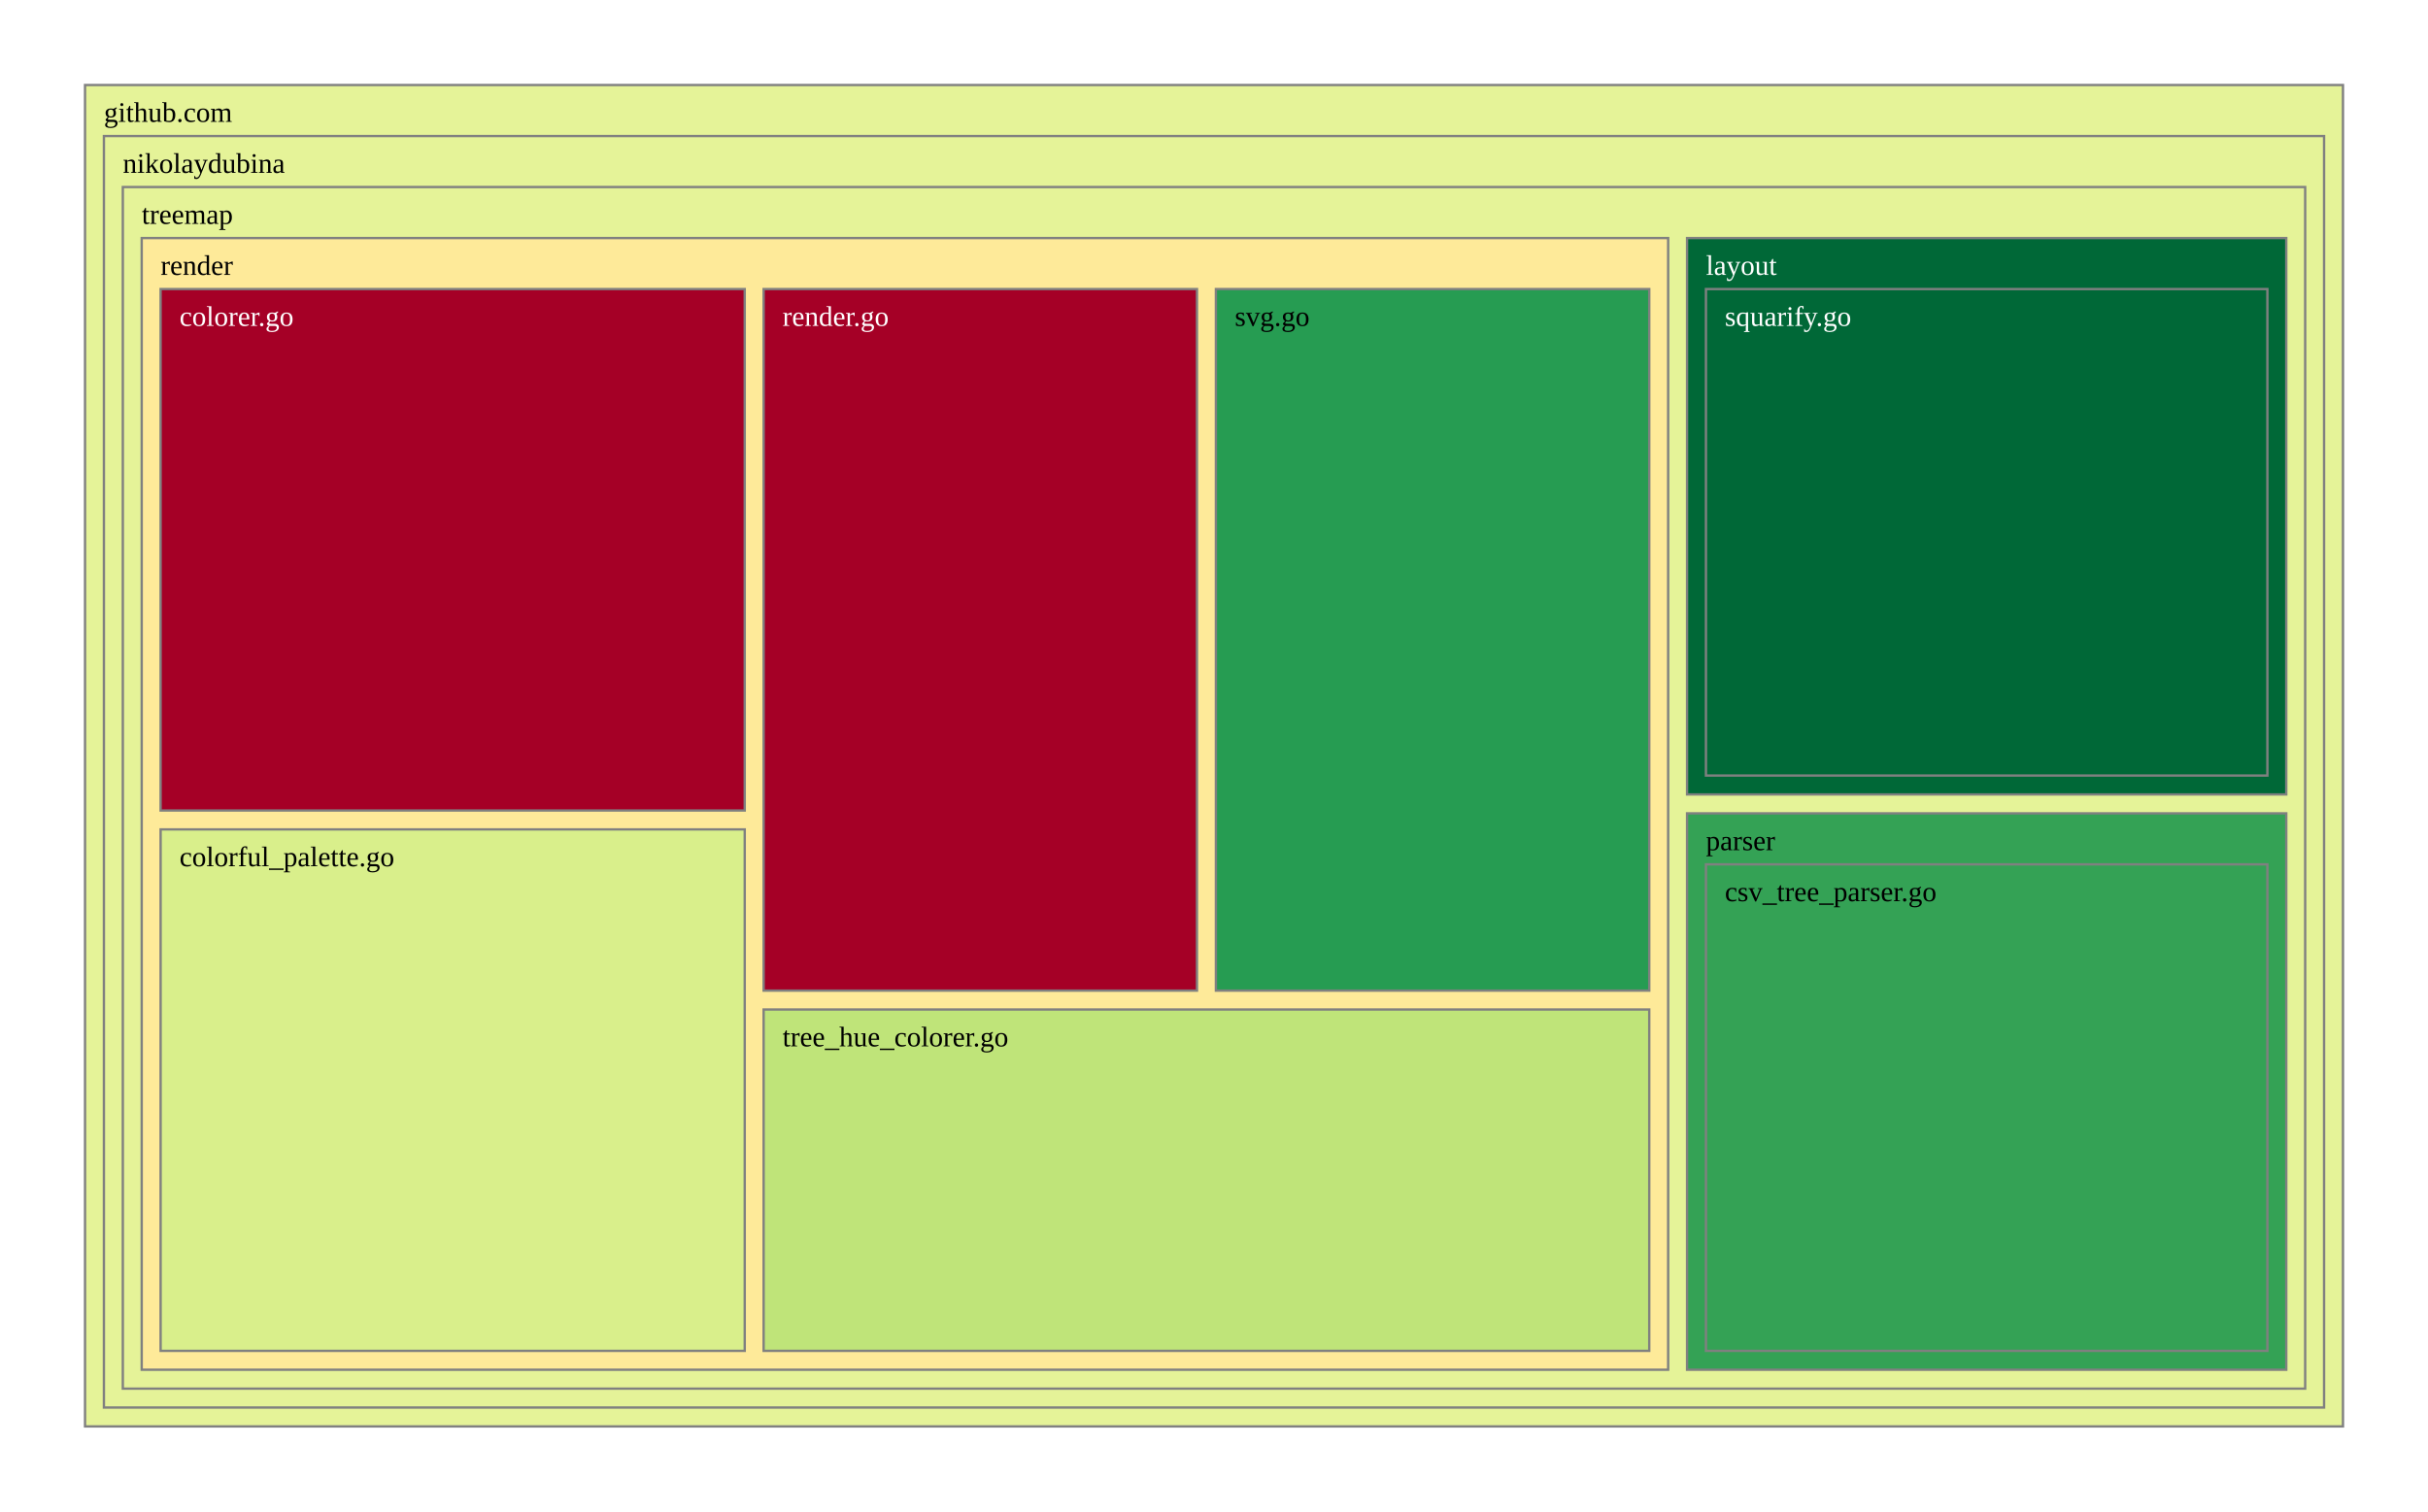
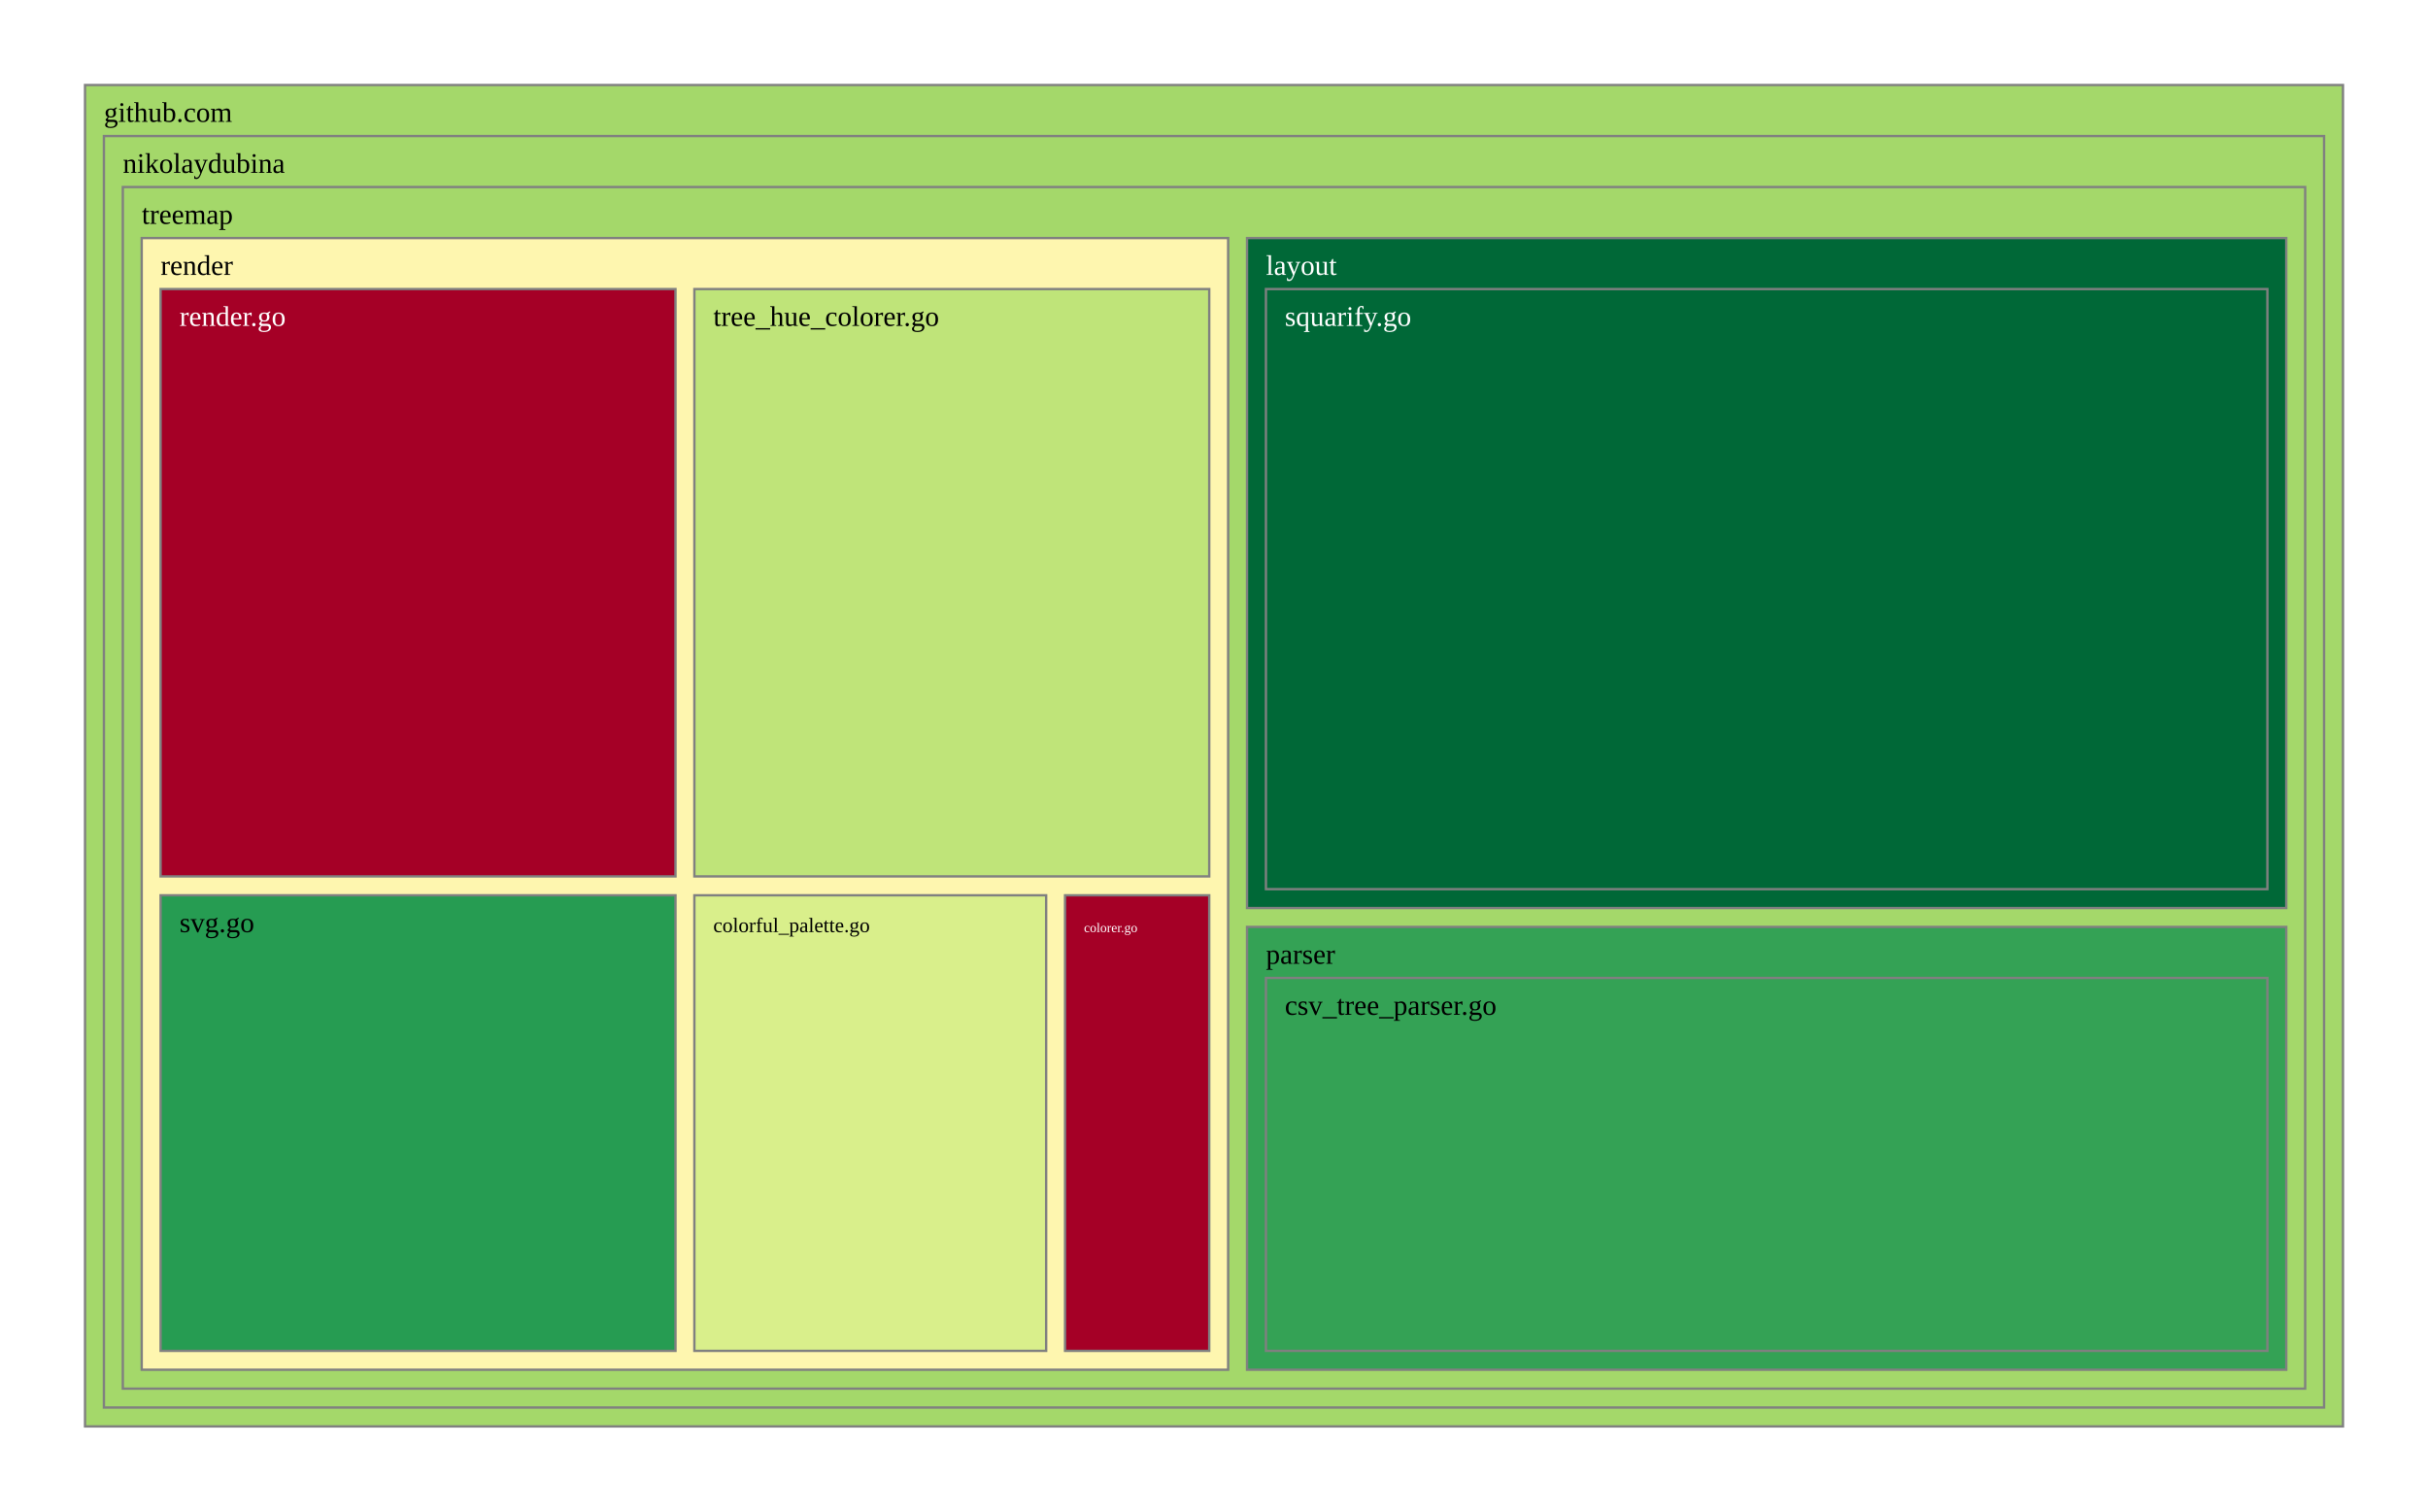
<svg xmlns="http://www.w3.org/2000/svg" viewBox="0 0 1028 640" style="background: white none repeat scroll 0% 0%;">
  <g>
-     <rect x="36" y="36" width="956" height="568" style="fill: rgba(229, 243, 152, 65535);opacity:1;fill-opacity:1;stroke:rgba(128,128,128,65535);stroke-width:1px;stroke-opacity:1;" />
+     <rect x="36" y="36" width="956" height="568" style="fill: rgba(164, 216, 106, 65535);opacity:1;fill-opacity:1;stroke:rgba(128,128,128,65535);stroke-width:1px;stroke-opacity:1;" />
    <text data-notex="1" text-anchor="start" transform="translate(44,51.6) scale(1)" style="font-family: Open Sans, verdana, arial, sans-serif !important; font-size: 12px; fill: rgb(0, 0, 0, 65535); fill-opacity: 1; white-space: pre;" data-math="N">github.com</text>
  </g>
  <g>
-     <rect x="44" y="57.6" width="940" height="538.4" style="fill: rgba(229, 243, 152, 65535);opacity:1;fill-opacity:1;stroke:rgba(128,128,128,65535);stroke-width:1px;stroke-opacity:1;" />
+     <rect x="44" y="57.6" width="940" height="538.4" style="fill: rgba(164, 216, 106, 65535);opacity:1;fill-opacity:1;stroke:rgba(128,128,128,65535);stroke-width:1px;stroke-opacity:1;" />
    <text data-notex="1" text-anchor="start" transform="translate(52,73.2) scale(1)" style="font-family: Open Sans, verdana, arial, sans-serif !important; font-size: 12px; fill: rgb(0, 0, 0, 65535); fill-opacity: 1; white-space: pre;" data-math="N">nikolaydubina</text>
  </g>
  <g>
-     <rect x="52" y="79.2" width="924" height="508.8" style="fill: rgba(229, 243, 152, 65535);opacity:1;fill-opacity:1;stroke:rgba(128,128,128,65535);stroke-width:1px;stroke-opacity:1;" />
+     <rect x="52" y="79.2" width="924" height="508.8" style="fill: rgba(164, 216, 106, 65535);opacity:1;fill-opacity:1;stroke:rgba(128,128,128,65535);stroke-width:1px;stroke-opacity:1;" />
    <text data-notex="1" text-anchor="start" transform="translate(60,94.8) scale(1)" style="font-family: Open Sans, verdana, arial, sans-serif !important; font-size: 12px; fill: rgb(0, 0, 0, 65535); fill-opacity: 1; white-space: pre;" data-math="N">treemap</text>
  </g>
  <g>
-     <rect x="714.286" y="100.8" width="253.714" height="235.6" style="fill: rgba(0, 104, 55, 65535);opacity:1;fill-opacity:1;stroke:rgba(128,128,128,65535);stroke-width:1px;stroke-opacity:1;" />
-     <text data-notex="1" text-anchor="start" transform="translate(722.2857,116.4) scale(1)" style="font-family: Open Sans, verdana, arial, sans-serif !important; font-size: 12px; fill: rgb(255, 255, 255, 65535); fill-opacity: 1; white-space: pre;" data-math="N">layout</text>
+     <rect x="527.988" y="100.8" width="440.012" height="283.699" style="fill: rgba(0, 104, 55, 65535);opacity:1;fill-opacity:1;stroke:rgba(128,128,128,65535);stroke-width:1px;stroke-opacity:1;" />
+     <text data-notex="1" text-anchor="start" transform="translate(535.9875,116.4) scale(1)" style="font-family: Open Sans, verdana, arial, sans-serif !important; font-size: 12px; fill: rgb(255, 255, 255, 65535); fill-opacity: 1; white-space: pre;" data-math="N">layout</text>
  </g>
  <g>
-     <rect x="714.286" y="344.4" width="253.714" height="235.6" style="fill: rgba(52, 162, 85, 65535);opacity:1;fill-opacity:1;stroke:rgba(128,128,128,65535);stroke-width:1px;stroke-opacity:1;" />
-     <text data-notex="1" text-anchor="start" transform="translate(722.2857,360) scale(1)" style="font-family: Open Sans, verdana, arial, sans-serif !important; font-size: 12px; fill: rgb(0, 0, 0, 65535); fill-opacity: 1; white-space: pre;" data-math="N">parser</text>
+     <rect x="527.988" y="392.499" width="440.012" height="187.501" style="fill: rgba(52, 162, 85, 65535);opacity:1;fill-opacity:1;stroke:rgba(128,128,128,65535);stroke-width:1px;stroke-opacity:1;" />
+     <text data-notex="1" text-anchor="start" transform="translate(535.9875,408.0994) scale(1)" style="font-family: Open Sans, verdana, arial, sans-serif !important; font-size: 12px; fill: rgb(0, 0, 0, 65535); fill-opacity: 1; white-space: pre;" data-math="N">parser</text>
  </g>
  <g>
-     <rect x="60" y="100.8" width="646.286" height="479.2" style="fill: rgba(254, 234, 153, 65535);opacity:1;fill-opacity:1;stroke:rgba(128,128,128,65535);stroke-width:1px;stroke-opacity:1;" />
+     <rect x="60" y="100.8" width="459.988" height="479.2" style="fill: rgba(254, 246, 175, 65535);opacity:1;fill-opacity:1;stroke:rgba(128,128,128,65535);stroke-width:1px;stroke-opacity:1;" />
    <text data-notex="1" text-anchor="start" transform="translate(68,116.4) scale(1)" style="font-family: Open Sans, verdana, arial, sans-serif !important; font-size: 12px; fill: rgb(0, 0, 0, 65535); fill-opacity: 1; white-space: pre;" data-math="N">render</text>
  </g>
  <g>
-     <rect x="722.286" y="122.4" width="237.714" height="206" style="fill: rgba(0, 104, 55, 65535);opacity:1;fill-opacity:1;stroke:rgba(128,128,128,65535);stroke-width:1px;stroke-opacity:1;" />
-     <text data-notex="1" text-anchor="start" transform="translate(730.2857,138) scale(1)" style="font-family: Open Sans, verdana, arial, sans-serif !important; font-size: 12px; fill: rgb(255, 255, 255, 65535); fill-opacity: 1; white-space: pre;" data-math="N">squarify.go</text>
+     <rect x="535.988" y="122.4" width="424.012" height="254.099" style="fill: rgba(0, 104, 55, 65535);opacity:1;fill-opacity:1;stroke:rgba(128,128,128,65535);stroke-width:1px;stroke-opacity:1;" />
+     <text data-notex="1" text-anchor="start" transform="translate(543.9875,138) scale(1)" style="font-family: Open Sans, verdana, arial, sans-serif !important; font-size: 12px; fill: rgb(255, 255, 255, 65535); fill-opacity: 1; white-space: pre;" data-math="N">squarify.go</text>
  </g>
  <g>
-     <rect x="722.286" y="366" width="237.714" height="206" style="fill: rgba(52, 162, 85, 65535);opacity:1;fill-opacity:1;stroke:rgba(128,128,128,65535);stroke-width:1px;stroke-opacity:1;" />
-     <text data-notex="1" text-anchor="start" transform="translate(730.2857,381.6) scale(1)" style="font-family: Open Sans, verdana, arial, sans-serif !important; font-size: 12px; fill: rgb(0, 0, 0, 65535); fill-opacity: 1; white-space: pre;" data-math="N">csv_tree_parser.go</text>
+     <rect x="535.988" y="414.099" width="424.012" height="157.901" style="fill: rgba(52, 162, 85, 65535);opacity:1;fill-opacity:1;stroke:rgba(128,128,128,65535);stroke-width:1px;stroke-opacity:1;" />
+     <text data-notex="1" text-anchor="start" transform="translate(543.9875,429.6994) scale(1)" style="font-family: Open Sans, verdana, arial, sans-serif !important; font-size: 12px; fill: rgb(0, 0, 0, 65535); fill-opacity: 1; white-space: pre;" data-math="N">csv_tree_parser.go</text>
  </g>
  <g>
-     <rect x="68" y="122.4" width="247.314" height="220.8" style="fill: rgba(165, 0, 38, 65535);opacity:1;fill-opacity:1;stroke:rgba(128,128,128,65535);stroke-width:1px;stroke-opacity:1;" />
-     <text data-notex="1" text-anchor="start" transform="translate(76,138) scale(1)" style="font-family: Open Sans, verdana, arial, sans-serif !important; font-size: 12px; fill: rgb(255, 255, 255, 65535); fill-opacity: 1; white-space: pre;" data-math="N">colorer.go</text>
+     <rect x="450.934" y="379.102" width="61.054" height="192.898" style="fill: rgba(165, 0, 38, 65535);opacity:1;fill-opacity:1;stroke:rgba(128,128,128,65535);stroke-width:1px;stroke-opacity:1;" />
+     <text data-notex="1" text-anchor="start" transform="translate(458.9339,394.7024) scale(0.469309)" style="font-family: Open Sans, verdana, arial, sans-serif !important; font-size: 12px; fill: rgb(255, 255, 255, 65535); fill-opacity: 1; white-space: pre;" data-math="N">colorer.go</text>
  </g>
  <g>
-     <rect x="68" y="351.2" width="247.314" height="220.8" style="fill: rgba(217, 239, 139, 65535);opacity:1;fill-opacity:1;stroke:rgba(128,128,128,65535);stroke-width:1px;stroke-opacity:1;" />
-     <text data-notex="1" text-anchor="start" transform="translate(76,366.8) scale(1)" style="font-family: Open Sans, verdana, arial, sans-serif !important; font-size: 12px; fill: rgb(0, 0, 0, 65535); fill-opacity: 1; white-space: pre;" data-math="N">colorful_palette.go</text>
+     <rect x="293.994" y="379.102" width="148.94" height="192.898" style="fill: rgba(217, 239, 139, 65535);opacity:1;fill-opacity:1;stroke:rgba(128,128,128,65535);stroke-width:1px;stroke-opacity:1;" />
+     <text data-notex="1" text-anchor="start" transform="translate(301.9938,394.7024) scale(0.728838)" style="font-family: Open Sans, verdana, arial, sans-serif !important; font-size: 12px; fill: rgb(0, 0, 0, 65535); fill-opacity: 1; white-space: pre;" data-math="N">colorful_palette.go</text>
  </g>
  <g>
-     <rect x="323.314" y="122.4" width="183.486" height="297.067" style="fill: rgba(165, 0, 38, 65535);opacity:1;fill-opacity:1;stroke:rgba(128,128,128,65535);stroke-width:1px;stroke-opacity:1;" />
-     <text data-notex="1" text-anchor="start" transform="translate(331.3143,138) scale(1)" style="font-family: Open Sans, verdana, arial, sans-serif !important; font-size: 12px; fill: rgb(255, 255, 255, 65535); fill-opacity: 1; white-space: pre;" data-math="N">render.go</text>
+     <rect x="68" y="122.4" width="217.994" height="248.702" style="fill: rgba(165, 0, 38, 65535);opacity:1;fill-opacity:1;stroke:rgba(128,128,128,65535);stroke-width:1px;stroke-opacity:1;" />
+     <text data-notex="1" text-anchor="start" transform="translate(76,138) scale(1)" style="font-family: Open Sans, verdana, arial, sans-serif !important; font-size: 12px; fill: rgb(255, 255, 255, 65535); fill-opacity: 1; white-space: pre;" data-math="N">render.go</text>
  </g>
  <g>
-     <rect x="514.8" y="122.4" width="183.486" height="297.067" style="fill: rgba(38, 156, 82, 65535);opacity:1;fill-opacity:1;stroke:rgba(128,128,128,65535);stroke-width:1px;stroke-opacity:1;" />
-     <text data-notex="1" text-anchor="start" transform="translate(522.8,138) scale(1)" style="font-family: Open Sans, verdana, arial, sans-serif !important; font-size: 12px; fill: rgb(0, 0, 0, 65535); fill-opacity: 1; white-space: pre;" data-math="N">svg.go</text>
+     <rect x="68" y="379.102" width="217.994" height="192.898" style="fill: rgba(38, 156, 82, 65535);opacity:1;fill-opacity:1;stroke:rgba(128,128,128,65535);stroke-width:1px;stroke-opacity:1;" />
+     <text data-notex="1" text-anchor="start" transform="translate(76,394.7024) scale(1)" style="font-family: Open Sans, verdana, arial, sans-serif !important; font-size: 12px; fill: rgb(0, 0, 0, 65535); fill-opacity: 1; white-space: pre;" data-math="N">svg.go</text>
  </g>
  <g>
-     <rect x="323.314" y="427.467" width="374.971" height="144.533" style="fill: rgba(191, 228, 121, 65535);opacity:1;fill-opacity:1;stroke:rgba(128,128,128,65535);stroke-width:1px;stroke-opacity:1;" />
-     <text data-notex="1" text-anchor="start" transform="translate(331.3143,443.0667) scale(1)" style="font-family: Open Sans, verdana, arial, sans-serif !important; font-size: 12px; fill: rgb(0, 0, 0, 65535); fill-opacity: 1; white-space: pre;" data-math="N">tree_hue_colorer.go</text>
+     <rect x="293.994" y="122.4" width="217.994" height="248.702" style="fill: rgba(191, 228, 121, 65535);opacity:1;fill-opacity:1;stroke:rgba(128,128,128,65535);stroke-width:1px;stroke-opacity:1;" />
+     <text data-notex="1" text-anchor="start" transform="translate(301.9938,138) scale(1)" style="font-family: Open Sans, verdana, arial, sans-serif !important; font-size: 12px; fill: rgb(0, 0, 0, 65535); fill-opacity: 1; white-space: pre;" data-math="N">tree_hue_colorer.go</text>
  </g>
</svg>
